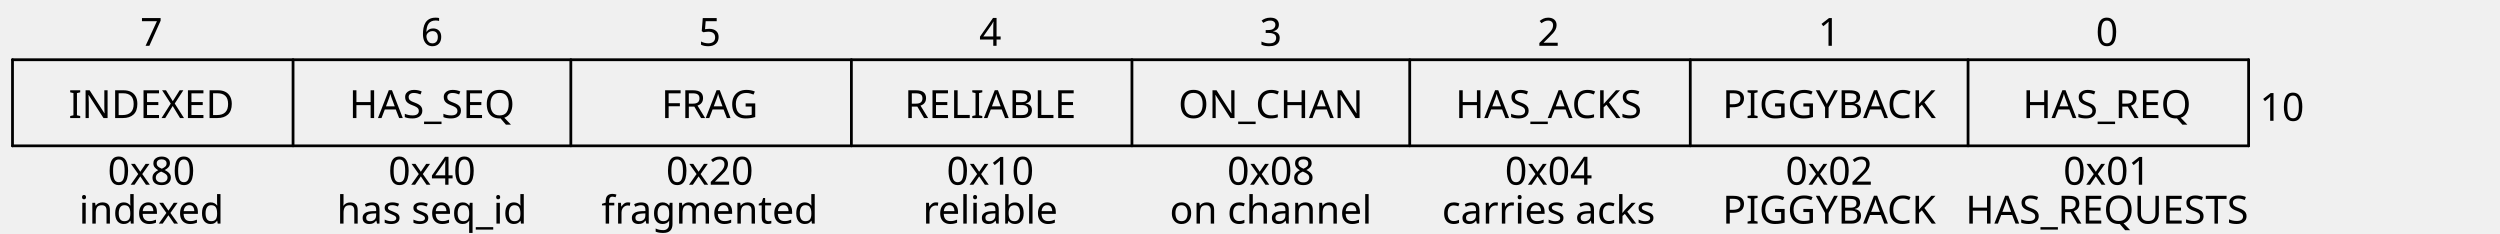
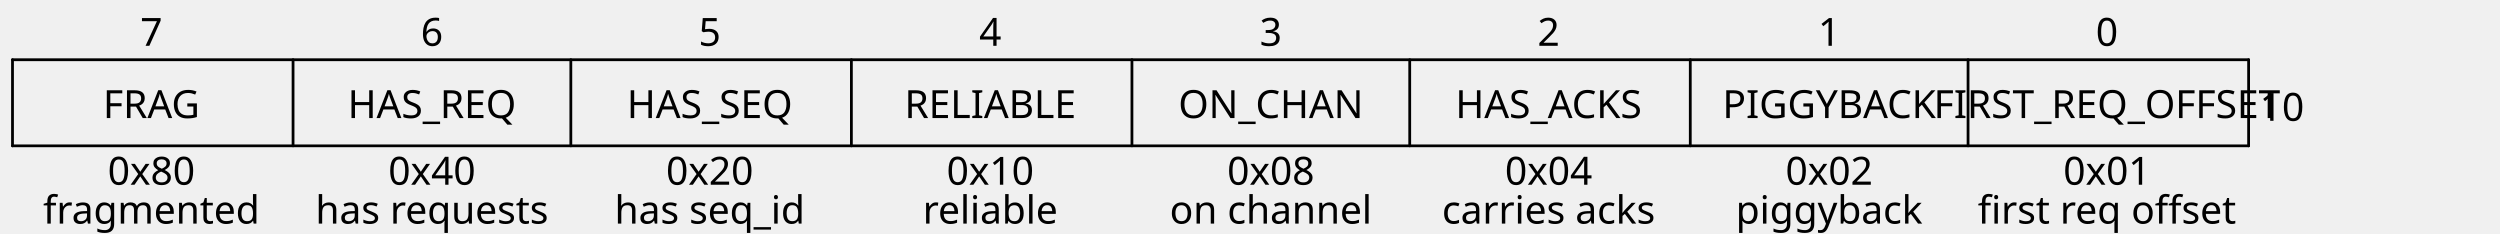
<svg xmlns="http://www.w3.org/2000/svg" width="900" height="84" viewBox="0 0 900 84" class="WaveDrom">
  <style>.cimmeria-bg{fill:transparent}@media(prefers-color-scheme:dark){.cimmeria-bg{fill:white}}</style>
  <rect class="cimmeria-bg" width="100%" height="100%" />
  <g transform="translate(0.5,0.5)" text-anchor="middle" font-size="14" font-family="sans-serif" font-weight="normal">
    <g transform="translate(4,21)">
      <g stroke="black" stroke-width="1" stroke-linecap="round">
        <line x2="805" />
        <line y2="31" />
        <line x2="805" y1="31" y2="31" />
        <line x1="805" x2="805" y2="31" />
        <line x1="704" x2="704" y2="31" />
        <line x1="604" x2="604" y2="31" />
        <line x1="503" x2="503" y2="31" />
        <line x1="403" x2="403" y2="31" />
        <line x1="302" x2="302" y2="31" />
        <line x1="201" x2="201" y2="31" />
        <line x1="101" x2="101" y2="31" />
      </g>
      <g>
        <g />
        <g transform="translate(50,-11)">
          <g transform="translate(704)">
            <text y="6">0</text>
          </g>
          <g transform="translate(604)">
            <text y="6">1</text>
          </g>
          <g transform="translate(503)">
            <text y="6">2</text>
          </g>
          <g transform="translate(403)">
            <text y="6">3</text>
          </g>
          <g transform="translate(302)">
            <text y="6">4</text>
          </g>
          <g transform="translate(201)">
            <text y="6">5</text>
          </g>
          <g transform="translate(101)">
            <text y="6">6</text>
          </g>
          <g transform="translate(0)">
            <text y="6">7</text>
          </g>
        </g>
        <g transform="translate(50,15)">
          <g transform="translate(704)">
            <text y="6">
-               <tspan>HAS_REQ</tspan>
+               <tspan>FIRST_REQ_OFFSET</tspan>
            </text>
          </g>
          <g transform="translate(604)">
            <text y="6">
              <tspan>PIGGYBACK</tspan>
            </text>
          </g>
          <g transform="translate(503)">
            <text y="6">
              <tspan>HAS_ACKS</tspan>
            </text>
          </g>
          <g transform="translate(403)">
            <text y="6">
              <tspan>ON_CHAN</tspan>
            </text>
          </g>
          <g transform="translate(302)">
            <text y="6">
              <tspan>RELIABLE</tspan>
            </text>
          </g>
          <g transform="translate(201)">
            <text y="6">
-               <tspan>FRAG</tspan>
+               <tspan>HAS_SEQ</tspan>
            </text>
          </g>
          <g transform="translate(101)">
            <text y="6">
-               <tspan>HAS_SEQ</tspan>
+               <tspan>HAS_REQ</tspan>
            </text>
          </g>
          <g transform="translate(0)">
            <text y="6">
-               <tspan>INDEXED</tspan>
+               <tspan>FRAG</tspan>
            </text>
          </g>
        </g>
        <g transform="translate(50,39)">
          <g>
            <g transform="translate(704)">
              <text y="6">
                <tspan>0x01</tspan>
              </text>
            </g>
            <g transform="translate(704,14)">
              <text y="6">
-                 <tspan>HAS_REQUESTS</tspan>
+                 <tspan>first req offset</tspan>
              </text>
            </g>
          </g>
          <g>
            <g transform="translate(604)">
              <text y="6">
                <tspan>0x02</tspan>
              </text>
            </g>
            <g transform="translate(604,14)">
              <text y="6">
-                 <tspan>PIGGYBACK</tspan>
+                 <tspan>piggyback</tspan>
              </text>
            </g>
          </g>
          <g>
            <g transform="translate(503)">
              <text y="6">
                <tspan>0x04</tspan>
              </text>
            </g>
            <g transform="translate(503,14)">
              <text y="6">
                <tspan>carries acks</tspan>
              </text>
            </g>
          </g>
          <g>
            <g transform="translate(403)">
              <text y="6">
                <tspan>0x08</tspan>
              </text>
            </g>
            <g transform="translate(403,14)">
              <text y="6">
                <tspan>on channel</tspan>
              </text>
            </g>
          </g>
          <g>
            <g transform="translate(302)">
              <text y="6">
                <tspan>0x10</tspan>
              </text>
            </g>
            <g transform="translate(302,14)">
              <text y="6">
                <tspan>reliable</tspan>
              </text>
            </g>
          </g>
          <g>
            <g transform="translate(201)">
              <text y="6">
                <tspan>0x20</tspan>
              </text>
            </g>
            <g transform="translate(201,14)">
              <text y="6">
-                 <tspan>fragmented</tspan>
+                 <tspan>has seq_id</tspan>
              </text>
            </g>
          </g>
          <g>
            <g transform="translate(101)">
              <text y="6">
                <tspan>0x40</tspan>
              </text>
            </g>
            <g transform="translate(101,14)">
              <text y="6">
-                 <tspan>has seq_id</tspan>
+                 <tspan>has requests</tspan>
              </text>
            </g>
          </g>
          <g>
            <g transform="translate(0)">
              <text y="6">
                <tspan>0x80</tspan>
              </text>
            </g>
            <g transform="translate(0,14)">
              <text y="6">
-                 <tspan>indexed</tspan>
+                 <tspan>fragmented</tspan>
              </text>
            </g>
          </g>
        </g>
      </g>
      <g text-anchor="start">
        <g transform="translate(809,16)">
          <text y="6">10</text>
        </g>
      </g>
    </g>
  </g>
</svg>
